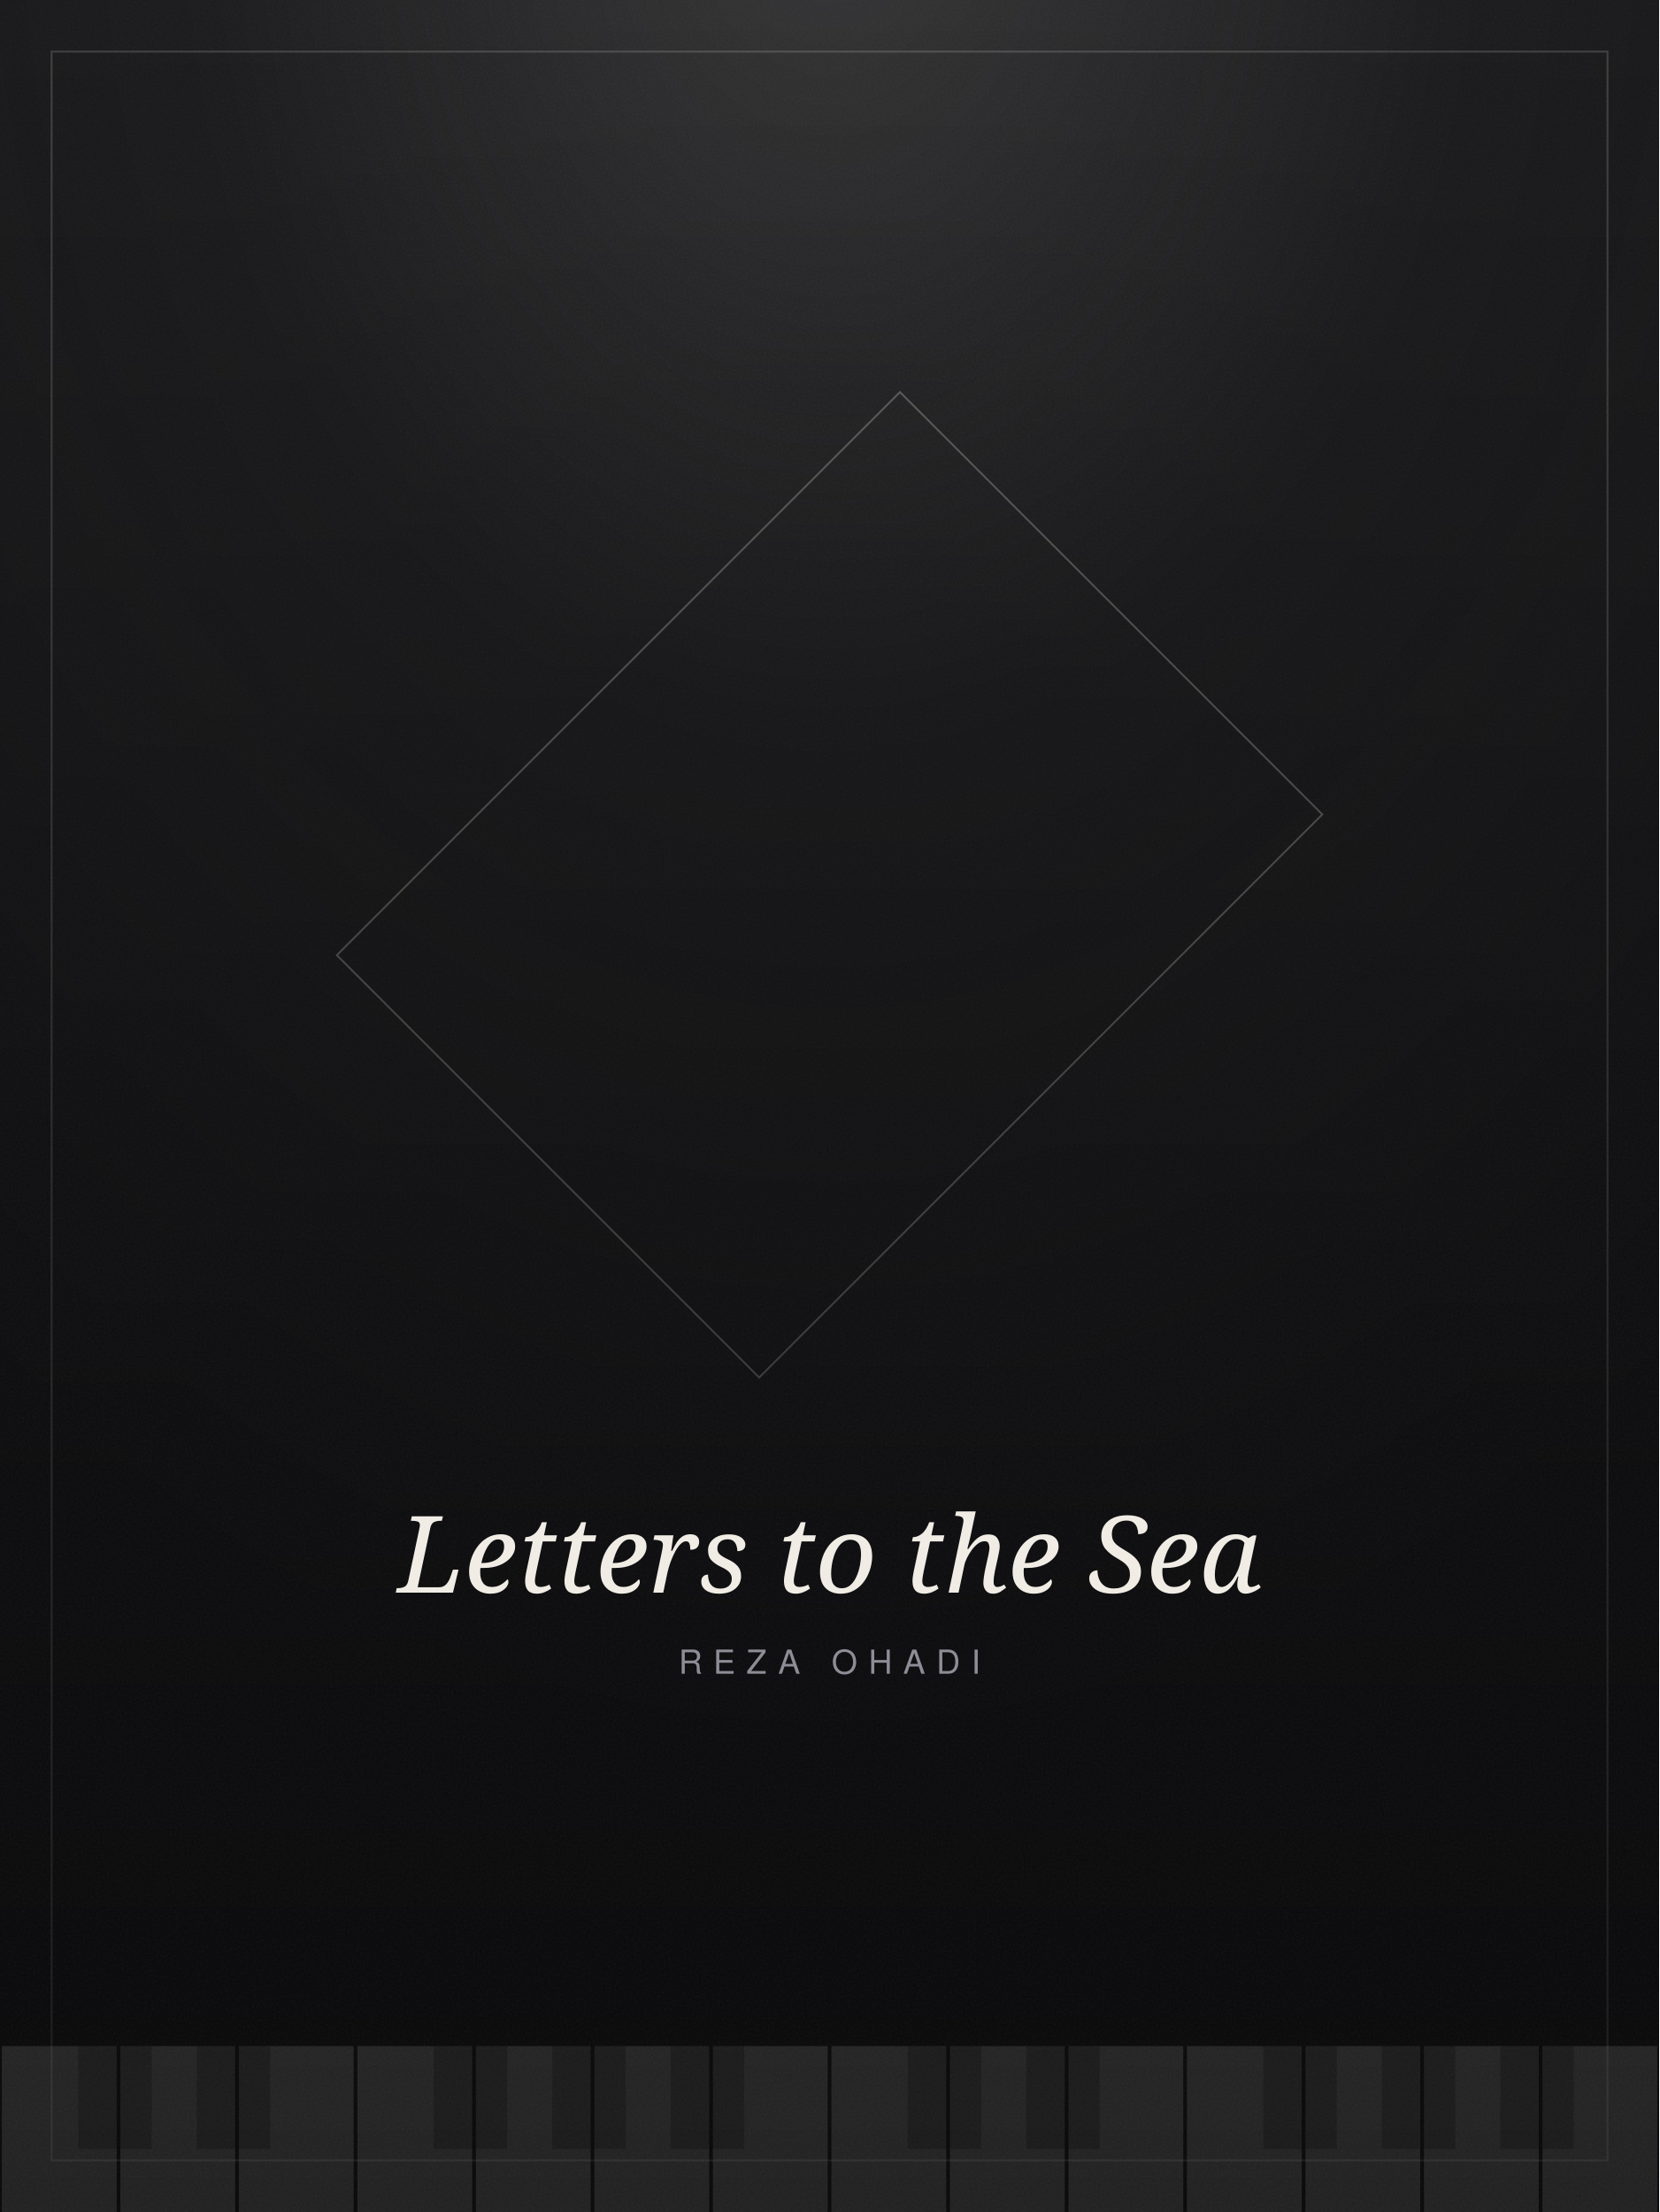
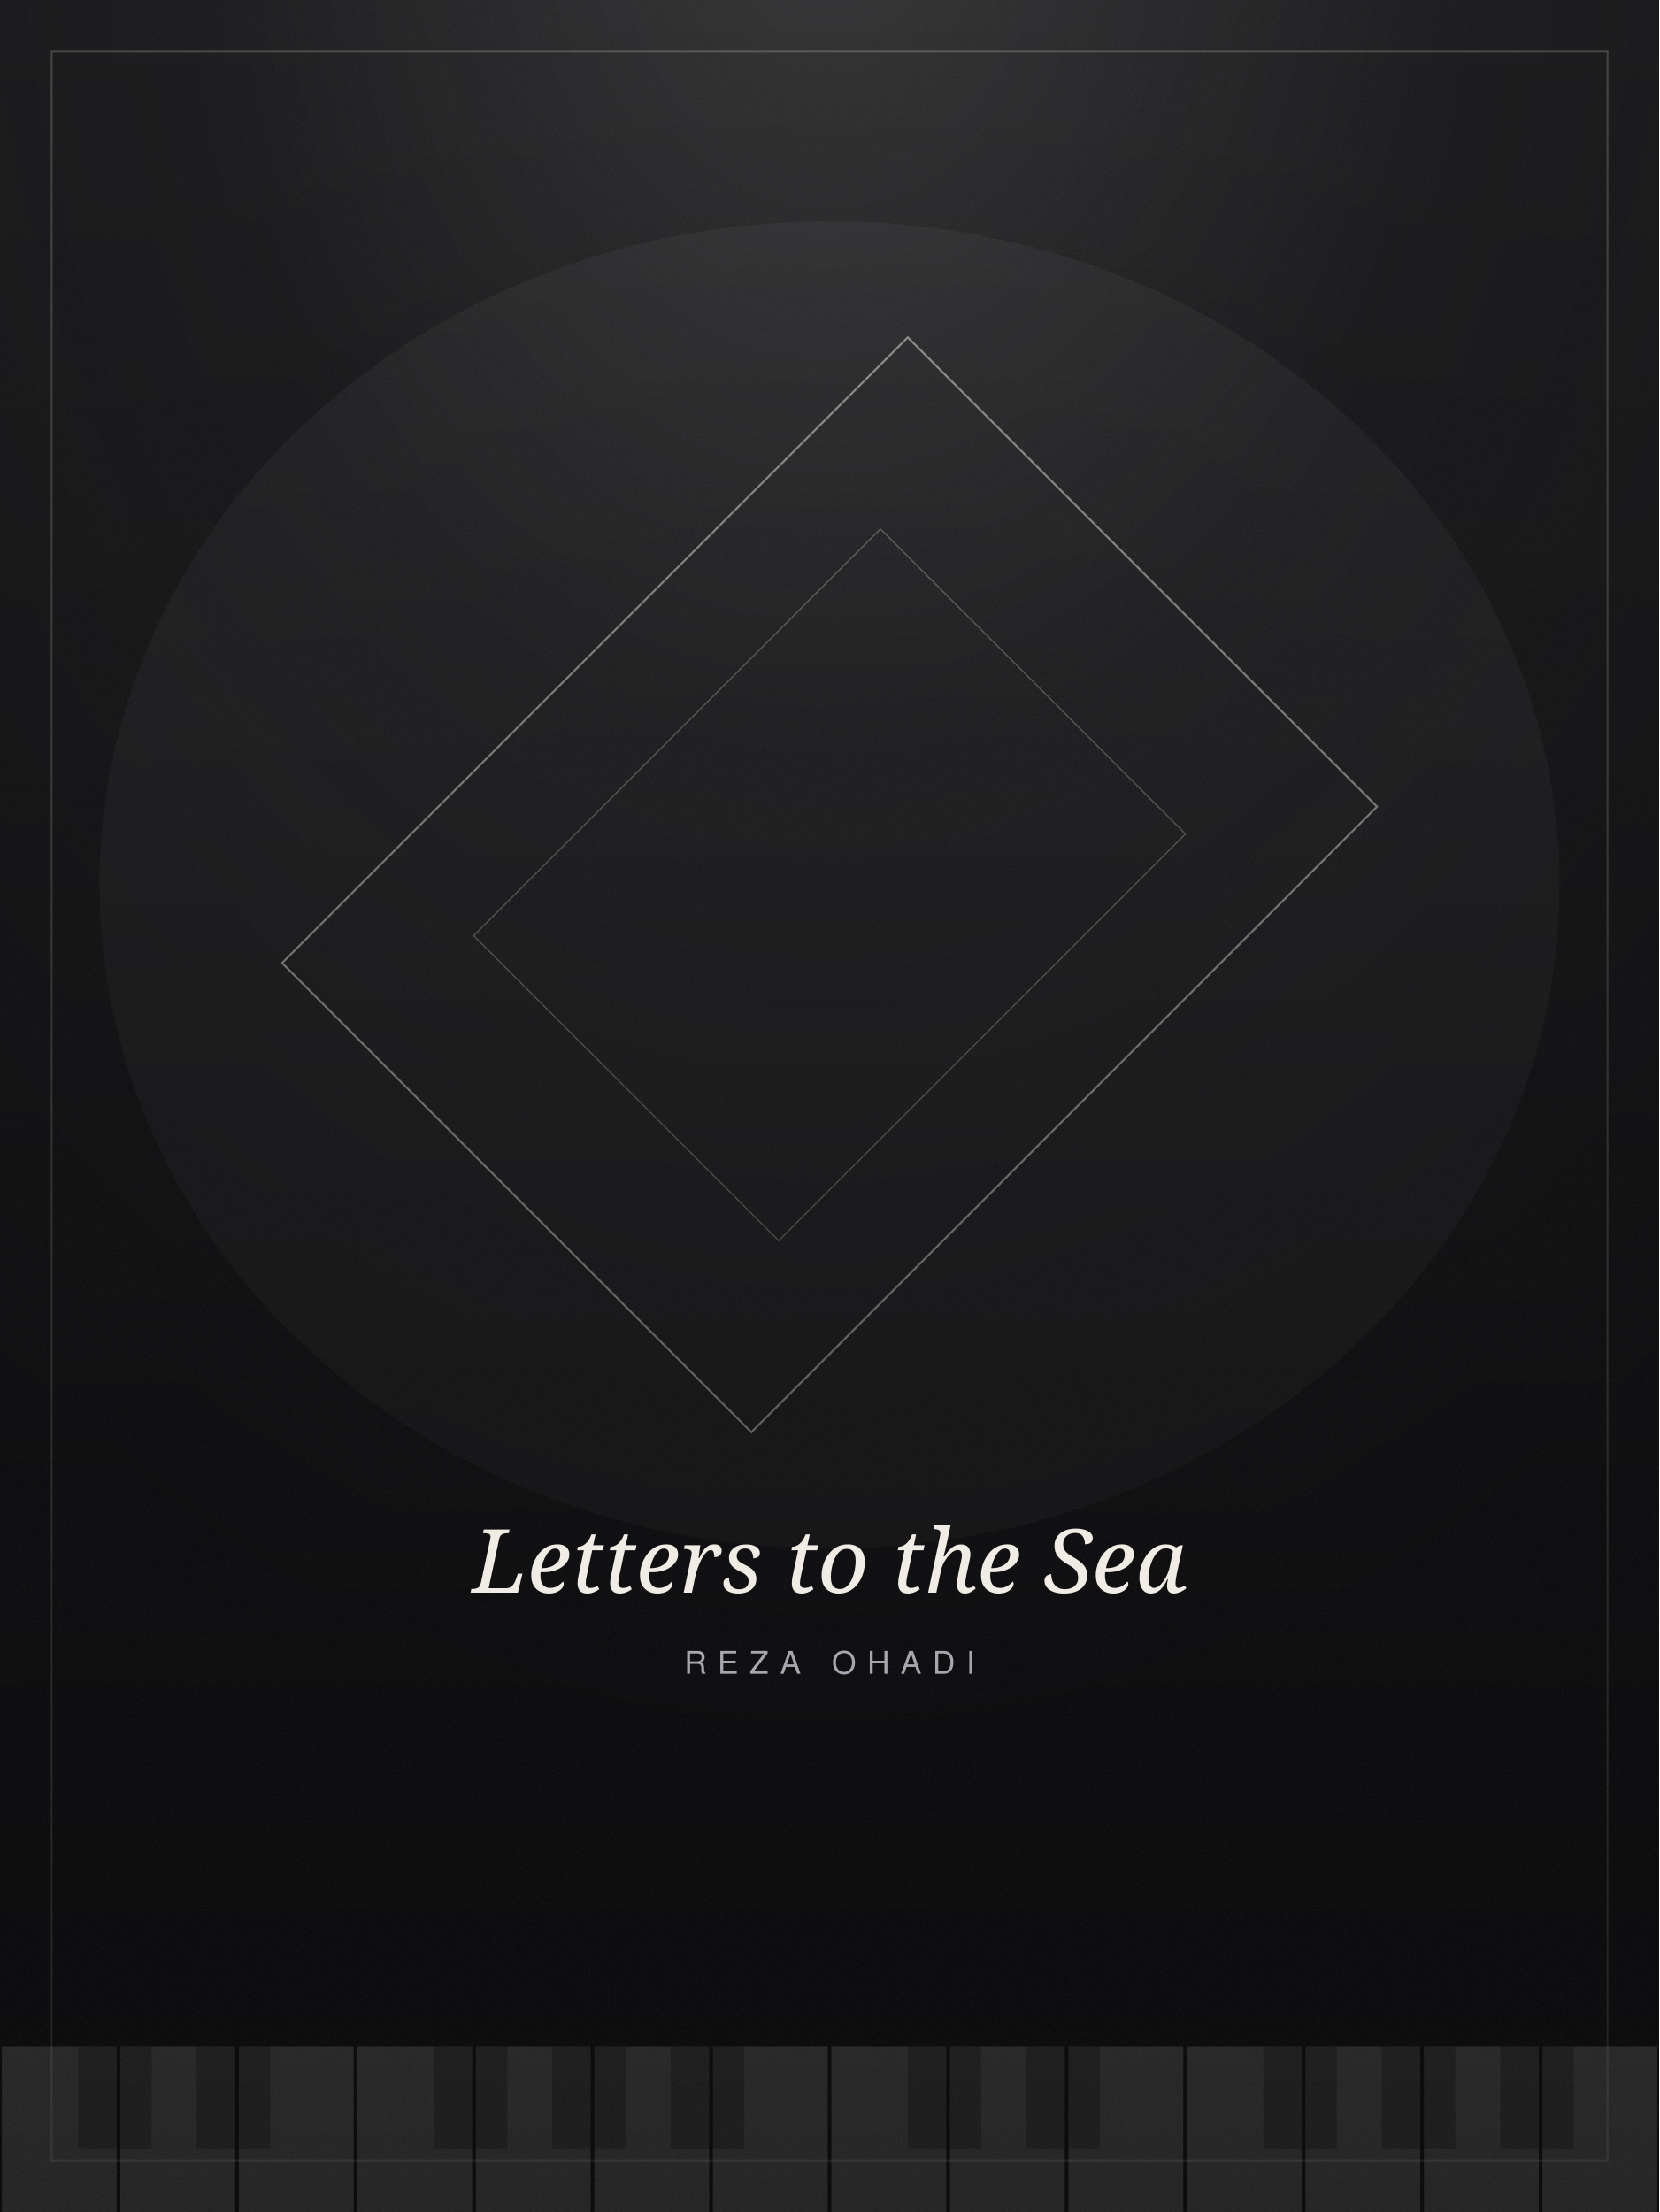
<svg xmlns="http://www.w3.org/2000/svg" width="900" height="1200" viewBox="0 0 900 1200" role="img" aria-label="Letters to the Sea cover">
  <defs>
    <radialGradient id="glow-cov3" cx="50%" cy="-5%" r="85%">
      <stop offset="0%" stop-color="#F2EEE6" stop-opacity="0.16" />
      <stop offset="45%" stop-color="#F2EEE6" stop-opacity="0.04" />
      <stop offset="100%" stop-color="#F2EEE6" stop-opacity="0" />
    </radialGradient>
    <linearGradient id="vign-cov3" x1="0" y1="0" x2="0" y2="1">
      <stop offset="0%" stop-color="#000" stop-opacity="0" />
      <stop offset="100%" stop-color="#000" stop-opacity="0.55" />
    </linearGradient>
    <filter id="grain-cov3">
      <feTurbulence type="fractalNoise" baseFrequency="0.85" numOctaves="2" stitchTiles="stitch" />
      <feColorMatrix type="saturate" values="0" />
      <feComponentTransfer>
        <feFuncA type="linear" slope="0.05" />
      </feComponentTransfer>
    </filter>
  </defs>
  <rect width="900" height="1200" fill="#121215" />
  <rect width="900" height="1200" fill="url(#glow-cov3)" />
-   <rect x="28" y="28" width="844" height="1144" fill="none" stroke="#F2EEE6" stroke-width="1" opacity="0.18" />
-   <rect x="288" y="264" width="324" height="432" fill="none" stroke="#F2EEE6" stroke-width="1" opacity="0.3" transform="rotate(45 450 480)" />
+   <ellipse cx="450" cy="480" rx="396" ry="360" fill="#F2EEE6" opacity="0.05" />
+   <rect x="28" y="28" width="844" height="1144" fill="none" stroke="#F2EEE6" stroke-width="1" opacity="0.2" />
+   <g opacity="0.55" transform="rotate(45 450 480)">
+     <rect x="270" y="240" width="360" height="480" fill="none" stroke="#F2EEE6" stroke-width="1.1" />
+     <rect x="333" y="324" width="234" height="312" fill="none" stroke="#F2EEE6" stroke-width="0.7" opacity="0.6" />
+   </g>
  <g>
    <g>
-       <rect x="1" y="1110" width="62.286" height="90" fill="#F2EEE6" opacity="0.252" />
-       <rect x="65.286" y="1110" width="62.286" height="90" fill="#F2EEE6" opacity="0.252" />
-       <rect x="129.571" y="1110" width="62.286" height="90" fill="#F2EEE6" opacity="0.252" />
-       <rect x="193.857" y="1110" width="62.286" height="90" fill="#F2EEE6" opacity="0.252" />
-       <rect x="258.143" y="1110" width="62.286" height="90" fill="#F2EEE6" opacity="0.252" />
-       <rect x="322.429" y="1110" width="62.286" height="90" fill="#F2EEE6" opacity="0.252" />
-       <rect x="386.714" y="1110" width="62.286" height="90" fill="#F2EEE6" opacity="0.252" />
-       <rect x="451" y="1110" width="62.286" height="90" fill="#F2EEE6" opacity="0.252" />
-       <rect x="515.286" y="1110" width="62.286" height="90" fill="#F2EEE6" opacity="0.252" />
-       <rect x="579.571" y="1110" width="62.286" height="90" fill="#F2EEE6" opacity="0.252" />
-       <rect x="643.857" y="1110" width="62.286" height="90" fill="#F2EEE6" opacity="0.252" />
-       <rect x="708.143" y="1110" width="62.286" height="90" fill="#F2EEE6" opacity="0.252" />
-       <rect x="772.429" y="1110" width="62.286" height="90" fill="#F2EEE6" opacity="0.252" />
-       <rect x="836.714" y="1110" width="62.286" height="90" fill="#F2EEE6" opacity="0.252" />
-       <rect x="42.429" y="1110" width="39.857" height="55.8" fill="#0A0A0C" opacity="0.28" />
-       <rect x="106.714" y="1110" width="39.857" height="55.8" fill="#0A0A0C" opacity="0.28" />
-       <rect x="235.286" y="1110" width="39.857" height="55.8" fill="#0A0A0C" opacity="0.28" />
-       <rect x="299.571" y="1110" width="39.857" height="55.8" fill="#0A0A0C" opacity="0.28" />
-       <rect x="363.857" y="1110" width="39.857" height="55.8" fill="#0A0A0C" opacity="0.28" />
-       <rect x="492.429" y="1110" width="39.857" height="55.8" fill="#0A0A0C" opacity="0.28" />
-       <rect x="556.714" y="1110" width="39.857" height="55.8" fill="#0A0A0C" opacity="0.28" />
-       <rect x="685.286" y="1110" width="39.857" height="55.8" fill="#0A0A0C" opacity="0.28" />
-       <rect x="749.571" y="1110" width="39.857" height="55.8" fill="#0A0A0C" opacity="0.28" />
-       <rect x="813.857" y="1110" width="39.857" height="55.8" fill="#0A0A0C" opacity="0.28" />
+       <rect x="1" y="1110" width="62.286" height="90" fill="#F2EEE6" opacity="0.27" />
+       <rect x="65.286" y="1110" width="62.286" height="90" fill="#F2EEE6" opacity="0.27" />
+       <rect x="129.571" y="1110" width="62.286" height="90" fill="#F2EEE6" opacity="0.27" />
+       <rect x="193.857" y="1110" width="62.286" height="90" fill="#F2EEE6" opacity="0.27" />
+       <rect x="258.143" y="1110" width="62.286" height="90" fill="#F2EEE6" opacity="0.27" />
+       <rect x="322.429" y="1110" width="62.286" height="90" fill="#F2EEE6" opacity="0.27" />
+       <rect x="386.714" y="1110" width="62.286" height="90" fill="#F2EEE6" opacity="0.27" />
+       <rect x="451" y="1110" width="62.286" height="90" fill="#F2EEE6" opacity="0.27" />
+       <rect x="515.286" y="1110" width="62.286" height="90" fill="#F2EEE6" opacity="0.27" />
+       <rect x="579.571" y="1110" width="62.286" height="90" fill="#F2EEE6" opacity="0.27" />
+       <rect x="643.857" y="1110" width="62.286" height="90" fill="#F2EEE6" opacity="0.27" />
+       <rect x="708.143" y="1110" width="62.286" height="90" fill="#F2EEE6" opacity="0.27" />
+       <rect x="772.429" y="1110" width="62.286" height="90" fill="#F2EEE6" opacity="0.27" />
+       <rect x="836.714" y="1110" width="62.286" height="90" fill="#F2EEE6" opacity="0.27" />
+       <rect x="42.429" y="1110" width="39.857" height="55.8" fill="#0A0A0C" opacity="0.3" />
+       <rect x="106.714" y="1110" width="39.857" height="55.8" fill="#0A0A0C" opacity="0.3" />
+       <rect x="235.286" y="1110" width="39.857" height="55.8" fill="#0A0A0C" opacity="0.3" />
+       <rect x="299.571" y="1110" width="39.857" height="55.8" fill="#0A0A0C" opacity="0.3" />
+       <rect x="363.857" y="1110" width="39.857" height="55.8" fill="#0A0A0C" opacity="0.3" />
+       <rect x="492.429" y="1110" width="39.857" height="55.8" fill="#0A0A0C" opacity="0.3" />
+       <rect x="556.714" y="1110" width="39.857" height="55.8" fill="#0A0A0C" opacity="0.3" />
+       <rect x="685.286" y="1110" width="39.857" height="55.8" fill="#0A0A0C" opacity="0.3" />
+       <rect x="749.571" y="1110" width="39.857" height="55.8" fill="#0A0A0C" opacity="0.3" />
+       <rect x="813.857" y="1110" width="39.857" height="55.8" fill="#0A0A0C" opacity="0.3" />
    </g>
  </g>
  <rect width="900" height="1200" fill="url(#vign-cov3)" />
-   <text x="450" y="864" text-anchor="middle" font-family="Georgia, serif" font-style="italic" font-size="58" fill="#F2EEE6">Letters to the Sea</text>
-   <text x="450" y="908" text-anchor="middle" font-family="Helvetica, Arial, sans-serif" font-size="18" letter-spacing="6" fill="#8C8C96">REZA OHADI</text>
+   <text x="450" y="864" text-anchor="middle" font-family="Georgia, serif" font-style="italic" font-size="48" fill="#F2EEE6">Letters to the Sea</text>
+   <text x="450" y="908" text-anchor="middle" font-family="Helvetica, Arial, sans-serif" font-size="17" letter-spacing="6" fill="#A6A6AE">REZA OHADI</text>
  <rect width="900" height="1200" filter="url(#grain-cov3)" />
</svg>
